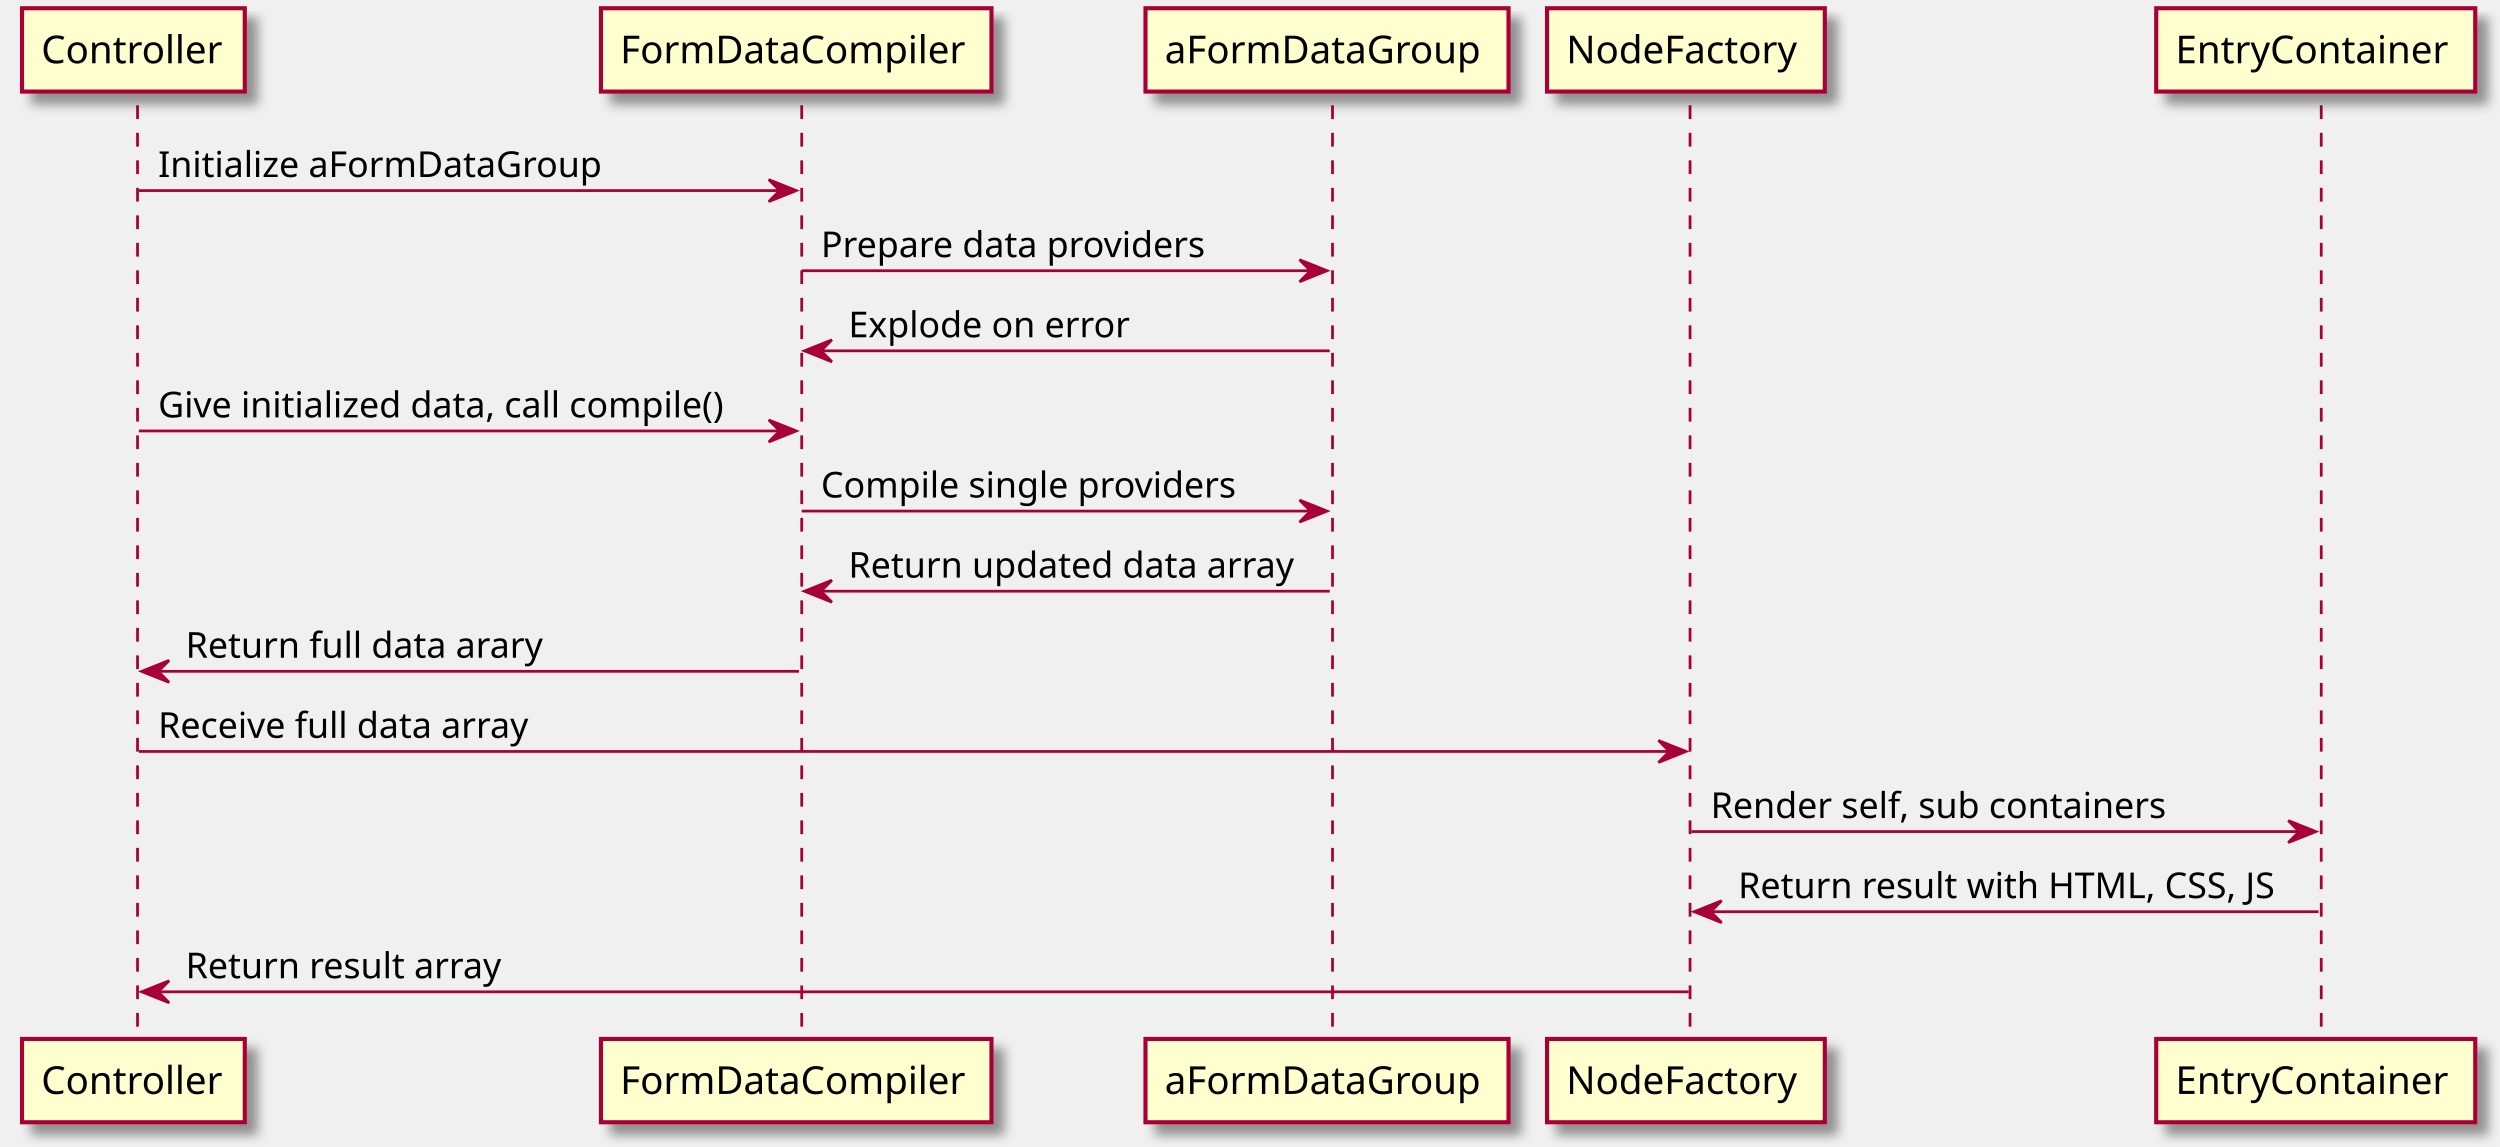
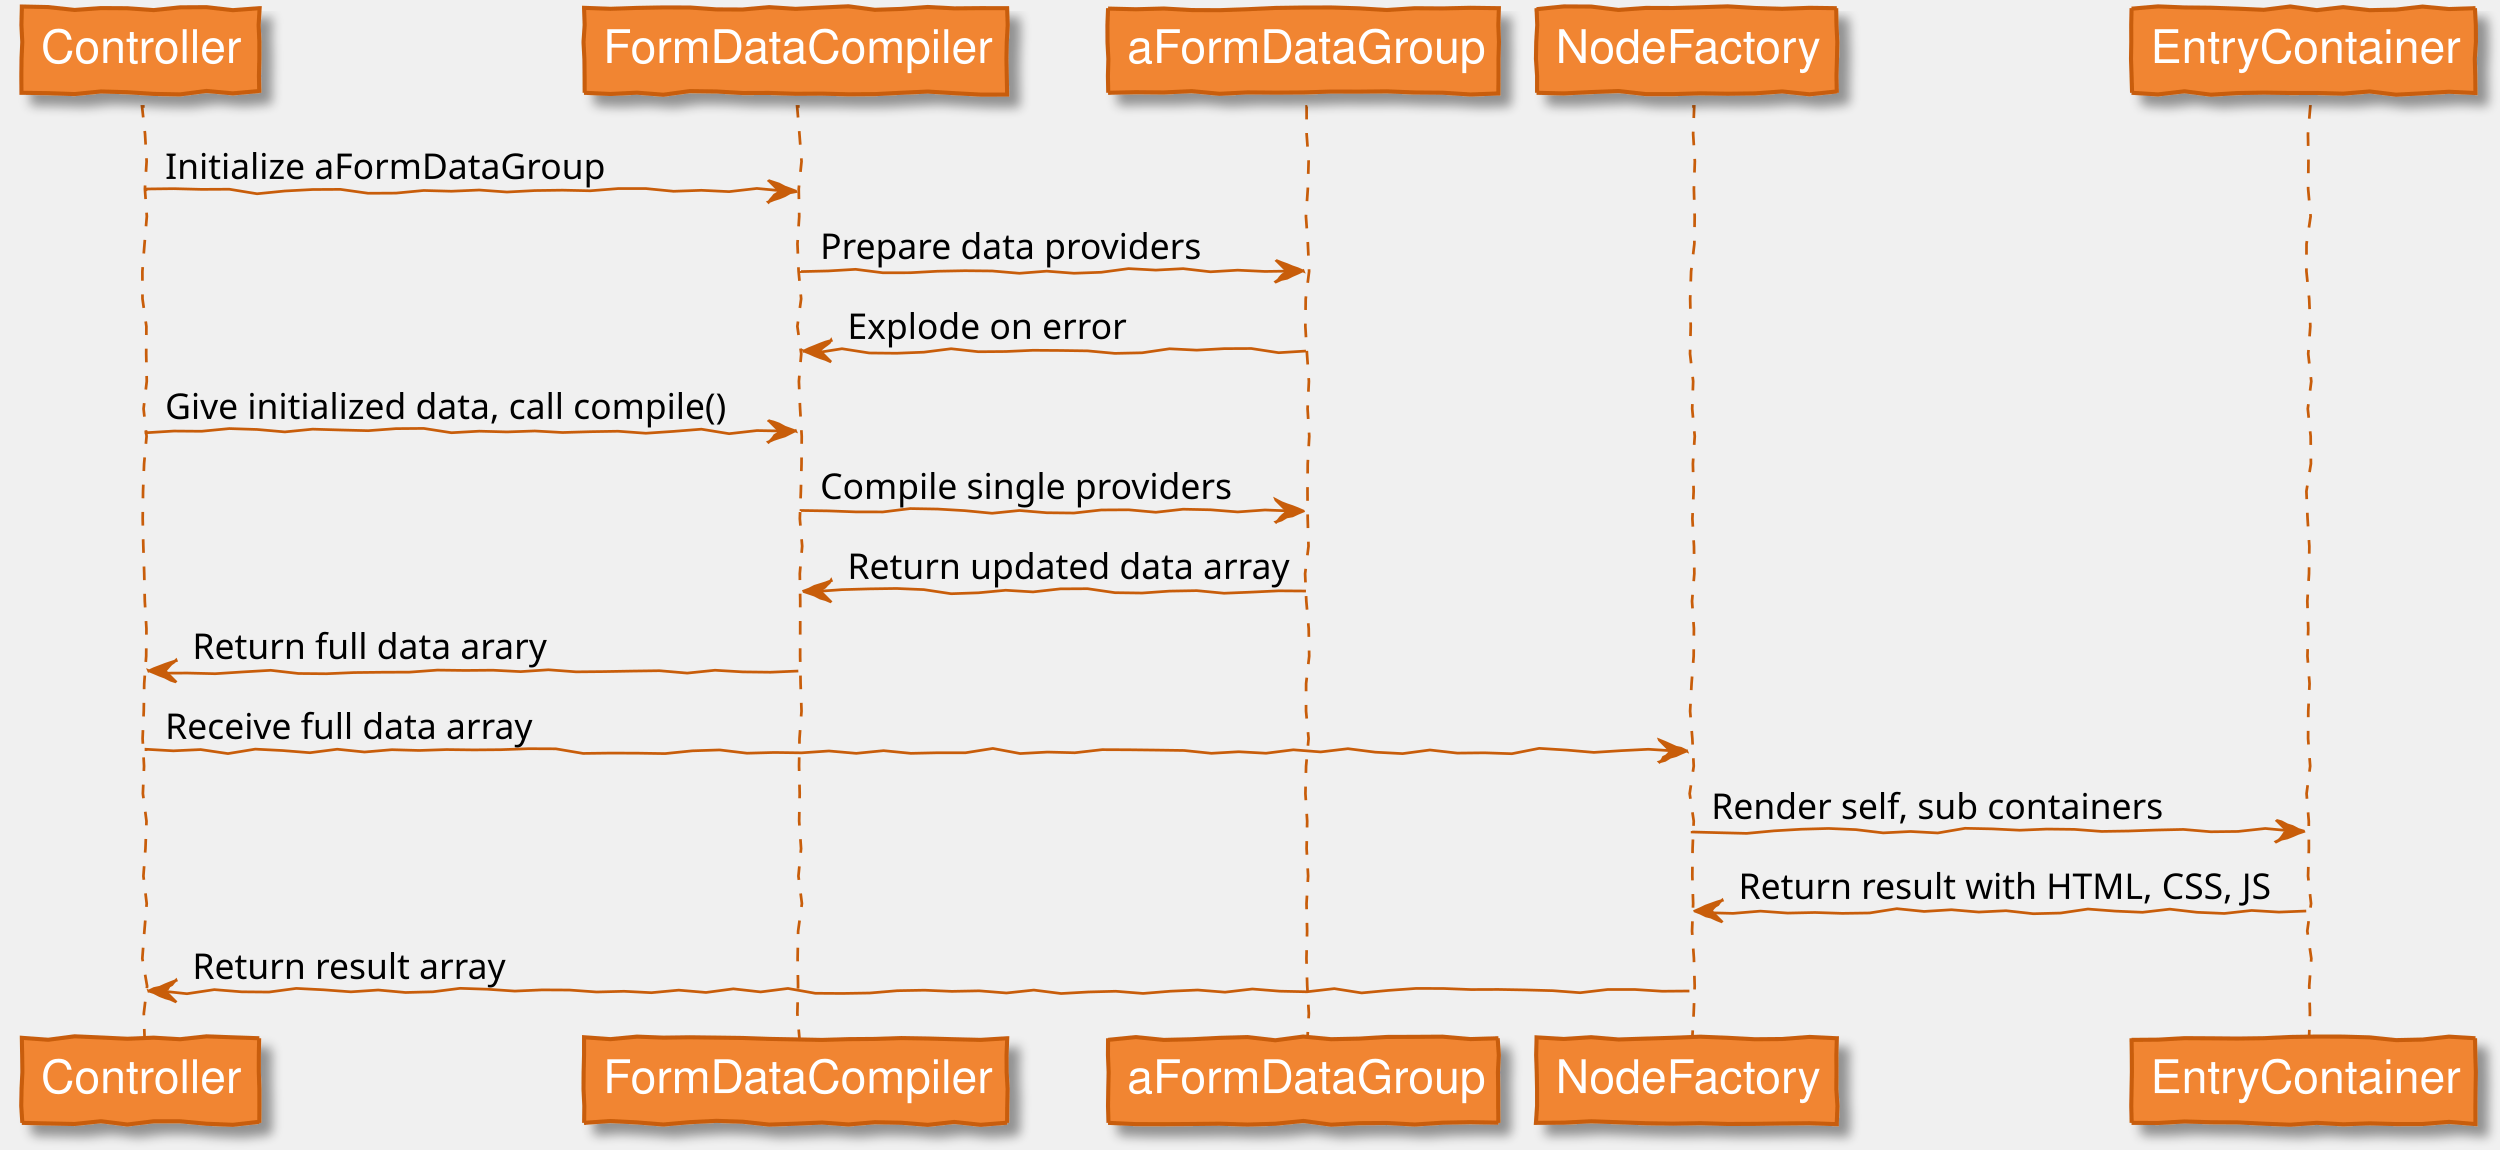
- <svg xmlns="http://www.w3.org/2000/svg" contentScriptType="application/ecmascript" contentStyleType="text/css" height="417px" preserveAspectRatio="none" style="width:909px;height:417px;" version="1.1" viewBox="0 0 909 417" width="909px" zoomAndPan="magnify">
+ <svg xmlns="http://www.w3.org/2000/svg" contentScriptType="application/ecmascript" contentStyleType="text/css" height="421px" preserveAspectRatio="none" style="width:916px;height:421px;" version="1.1" viewBox="0 0 916 421" width="916px" zoomAndPan="magnify">
  <defs>
-     <filter height="300%" id="fecqt3y" width="300%" x="-1" y="-1">
+     <filter height="300%" id="fs7o3f8" width="300%" x="-1" y="-1">
      <feGaussianBlur result="blurOut" stdDeviation="2.0" />
      <feColorMatrix in="blurOut" result="blurOut2" type="matrix" values="0 0 0 0 0 0 0 0 0 0 0 0 0 0 0 0 0 0 .4 0" />
      <feOffset dx="4.0" dy="4.0" in="blurOut2" result="blurOut3" />
      <feBlend in="SourceGraphic" in2="blurOut3" mode="normal" />
    </filter>
  </defs>
  <g>
-     <line style="stroke: #A80036; stroke-width: 1.0; stroke-dasharray: 5.0,5.0;" x1="50" x2="50" y1="38.297" y2="378.758" />
-     <line style="stroke: #A80036; stroke-width: 1.0; stroke-dasharray: 5.0,5.0;" x1="291.5" x2="291.5" y1="38.297" y2="378.758" />
-     <line style="stroke: #A80036; stroke-width: 1.0; stroke-dasharray: 5.0,5.0;" x1="484.5" x2="484.5" y1="38.297" y2="378.758" />
-     <line style="stroke: #A80036; stroke-width: 1.0; stroke-dasharray: 5.0,5.0;" x1="614.5" x2="614.5" y1="38.297" y2="378.758" />
-     <line style="stroke: #A80036; stroke-width: 1.0; stroke-dasharray: 5.0,5.0;" x1="844" x2="844" y1="38.297" y2="378.758" />
-     <rect fill="#FEFECE" filter="url(#fecqt3y)" height="30.297" style="stroke: #A80036; stroke-width: 1.5;" width="81" x="8" y="3" />
-     <text fill="#000000" font-family="sans-serif" font-size="14" lengthAdjust="spacingAndGlyphs" textLength="67" x="15" y="22.995">Controller</text>
-     <rect fill="#FEFECE" filter="url(#fecqt3y)" height="30.297" style="stroke: #A80036; stroke-width: 1.5;" width="81" x="8" y="377.758" />
-     <text fill="#000000" font-family="sans-serif" font-size="14" lengthAdjust="spacingAndGlyphs" textLength="67" x="15" y="397.753">Controller</text>
-     <rect fill="#FEFECE" filter="url(#fecqt3y)" height="30.297" style="stroke: #A80036; stroke-width: 1.5;" width="142" x="218.5" y="3" />
-     <text fill="#000000" font-family="sans-serif" font-size="14" lengthAdjust="spacingAndGlyphs" textLength="128" x="225.5" y="22.995">FormDataCompiler</text>
-     <rect fill="#FEFECE" filter="url(#fecqt3y)" height="30.297" style="stroke: #A80036; stroke-width: 1.5;" width="142" x="218.5" y="377.758" />
-     <text fill="#000000" font-family="sans-serif" font-size="14" lengthAdjust="spacingAndGlyphs" textLength="128" x="225.5" y="397.753">FormDataCompiler</text>
-     <rect fill="#FEFECE" filter="url(#fecqt3y)" height="30.297" style="stroke: #A80036; stroke-width: 1.5;" width="132" x="416.5" y="3" />
-     <text fill="#000000" font-family="sans-serif" font-size="14" lengthAdjust="spacingAndGlyphs" textLength="118" x="423.5" y="22.995">aFormDataGroup</text>
-     <rect fill="#FEFECE" filter="url(#fecqt3y)" height="30.297" style="stroke: #A80036; stroke-width: 1.5;" width="132" x="416.5" y="377.758" />
-     <text fill="#000000" font-family="sans-serif" font-size="14" lengthAdjust="spacingAndGlyphs" textLength="118" x="423.5" y="397.753">aFormDataGroup</text>
-     <rect fill="#FEFECE" filter="url(#fecqt3y)" height="30.297" style="stroke: #A80036; stroke-width: 1.5;" width="101" x="562.5" y="3" />
-     <text fill="#000000" font-family="sans-serif" font-size="14" lengthAdjust="spacingAndGlyphs" textLength="87" x="569.5" y="22.995">NodeFactory</text>
-     <rect fill="#FEFECE" filter="url(#fecqt3y)" height="30.297" style="stroke: #A80036; stroke-width: 1.5;" width="101" x="562.5" y="377.758" />
-     <text fill="#000000" font-family="sans-serif" font-size="14" lengthAdjust="spacingAndGlyphs" textLength="87" x="569.5" y="397.753">NodeFactory</text>
-     <rect fill="#FEFECE" filter="url(#fecqt3y)" height="30.297" style="stroke: #A80036; stroke-width: 1.5;" width="116" x="784" y="3" />
-     <text fill="#000000" font-family="sans-serif" font-size="14" lengthAdjust="spacingAndGlyphs" textLength="102" x="791" y="22.995">EntryContainer</text>
-     <rect fill="#FEFECE" filter="url(#fecqt3y)" height="30.297" style="stroke: #A80036; stroke-width: 1.5;" width="116" x="784" y="377.758" />
-     <text fill="#000000" font-family="sans-serif" font-size="14" lengthAdjust="spacingAndGlyphs" textLength="102" x="791" y="397.753">EntryContainer</text>
-     <polygon fill="#A80036" points="279.5,65.297,289.5,69.297,279.5,73.297,283.5,69.297" style="stroke: #A80036; stroke-width: 1.0;" />
-     <line style="stroke: #A80036; stroke-width: 1.0;" x1="50.5" x2="285.5" y1="69.297" y2="69.297" />
-     <text fill="#000000" font-family="sans-serif" font-size="13" lengthAdjust="spacingAndGlyphs" textLength="166" x="57.5" y="64.364">Initialize aFormDataGroup</text>
-     <polygon fill="#A80036" points="472.5,94.43,482.5,98.43,472.5,102.43,476.5,98.43" style="stroke: #A80036; stroke-width: 1.0;" />
-     <line style="stroke: #A80036; stroke-width: 1.0;" x1="291.5" x2="478.5" y1="98.43" y2="98.43" />
-     <text fill="#000000" font-family="sans-serif" font-size="13" lengthAdjust="spacingAndGlyphs" textLength="146" x="298.5" y="93.497">Prepare data providers</text>
-     <polygon fill="#A80036" points="302.5,123.562,292.5,127.562,302.5,131.562,298.5,127.562" style="stroke: #A80036; stroke-width: 1.0;" />
-     <line style="stroke: #A80036; stroke-width: 1.0;" x1="296.5" x2="483.5" y1="127.562" y2="127.562" />
-     <text fill="#000000" font-family="sans-serif" font-size="13" lengthAdjust="spacingAndGlyphs" textLength="105" x="308.5" y="122.629">Explode on error</text>
-     <polygon fill="#A80036" points="279.5,152.695,289.5,156.695,279.5,160.695,283.5,156.695" style="stroke: #A80036; stroke-width: 1.0;" />
-     <line style="stroke: #A80036; stroke-width: 1.0;" x1="50.5" x2="285.5" y1="156.695" y2="156.695" />
-     <text fill="#000000" font-family="sans-serif" font-size="13" lengthAdjust="spacingAndGlyphs" textLength="217" x="57.5" y="151.762">Give initialized data, call compile()</text>
-     <polygon fill="#A80036" points="472.5,181.828,482.5,185.828,472.5,189.828,476.5,185.828" style="stroke: #A80036; stroke-width: 1.0;" />
-     <line style="stroke: #A80036; stroke-width: 1.0;" x1="291.5" x2="478.5" y1="185.828" y2="185.828" />
-     <text fill="#000000" font-family="sans-serif" font-size="13" lengthAdjust="spacingAndGlyphs" textLength="156" x="298.5" y="180.895">Compile single providers</text>
-     <polygon fill="#A80036" points="302.5,210.961,292.5,214.961,302.5,218.961,298.5,214.961" style="stroke: #A80036; stroke-width: 1.0;" />
-     <line style="stroke: #A80036; stroke-width: 1.0;" x1="296.5" x2="483.5" y1="214.961" y2="214.961" />
-     <text fill="#000000" font-family="sans-serif" font-size="13" lengthAdjust="spacingAndGlyphs" textLength="169" x="308.5" y="210.028">Return updated data array</text>
-     <polygon fill="#A80036" points="61.5,240.094,51.5,244.094,61.5,248.094,57.5,244.094" style="stroke: #A80036; stroke-width: 1.0;" />
-     <line style="stroke: #A80036; stroke-width: 1.0;" x1="55.5" x2="290.5" y1="244.094" y2="244.094" />
-     <text fill="#000000" font-family="sans-serif" font-size="13" lengthAdjust="spacingAndGlyphs" textLength="134" x="67.5" y="239.161">Return full data arary</text>
-     <polygon fill="#A80036" points="603,269.227,613,273.227,603,277.227,607,273.227" style="stroke: #A80036; stroke-width: 1.0;" />
-     <line style="stroke: #A80036; stroke-width: 1.0;" x1="50.5" x2="609" y1="273.227" y2="273.227" />
-     <text fill="#000000" font-family="sans-serif" font-size="13" lengthAdjust="spacingAndGlyphs" textLength="141" x="57.5" y="268.293">Receive full data array</text>
-     <polygon fill="#A80036" points="832,298.359,842,302.359,832,306.359,836,302.359" style="stroke: #A80036; stroke-width: 1.0;" />
-     <line style="stroke: #A80036; stroke-width: 1.0;" x1="615" x2="838" y1="302.359" y2="302.359" />
-     <text fill="#000000" font-family="sans-serif" font-size="13" lengthAdjust="spacingAndGlyphs" textLength="173" x="622" y="297.426">Render self, sub containers</text>
-     <polygon fill="#A80036" points="626,327.492,616,331.492,626,335.492,622,331.492" style="stroke: #A80036; stroke-width: 1.0;" />
-     <line style="stroke: #A80036; stroke-width: 1.0;" x1="620" x2="843" y1="331.492" y2="331.492" />
-     <text fill="#000000" font-family="sans-serif" font-size="13" lengthAdjust="spacingAndGlyphs" textLength="205" x="632" y="326.559">Return result with HTML, CSS, JS</text>
-     <polygon fill="#A80036" points="61.5,356.625,51.5,360.625,61.5,364.625,57.5,360.625" style="stroke: #A80036; stroke-width: 1.0;" />
-     <line style="stroke: #A80036; stroke-width: 1.0;" x1="55.5" x2="614" y1="360.625" y2="360.625" />
-     <text fill="#000000" font-family="sans-serif" font-size="13" lengthAdjust="spacingAndGlyphs" textLength="119" x="67.5" y="355.692">Return result array</text>
+     <path d="M53,39 L52.044,39 L53.14,49.071 L53.723,59.142 L53.091,69.213 L53.799,79.284 L52.953,89.355 L52.167,99.426 L52.206,109.497 L53.636,119.569 L53.57,129.639 L53.773,139.711 L52.599,149.782 L53.705,159.853 L52.795,169.924 L52.413,179.995 L52.283,190.066 L52.513,200.137 L52.845,210.208 L53.053,220.279 L53.656,230.35 L53.564,240.421 L52.839,250.492 L52.67,260.563 L52.246,270.634 L52.779,280.705 L52.349,290.776 L53.674,300.848 L53.291,310.919 L52.544,320.99 L53.751,331.061 L52.906,341.132 L52.148,351.203 L53.897,361.274 L52.692,371.345 L53,381.416 " fill="none" style="stroke: #C85D0A; stroke-width: 1.0; stroke-dasharray: 5.0,5.0;" />
+     <path d="M293,39 L292.066,39 L292.916,49.071 L293.686,59.142 L292.659,69.213 L292.84,79.284 L292.186,89.355 L292.608,99.426 L293.538,109.497 L292.15,119.569 L293.579,129.639 L292.715,139.711 L293.158,149.782 L293.751,159.853 L293.679,169.924 L293.433,179.995 L293.06,190.066 L293.921,200.137 L293.047,210.208 L293.207,220.279 L293.199,230.35 L293.168,240.421 L293.335,250.492 L293.68,260.563 L292.935,270.634 L292.773,280.705 L293.007,290.776 L292.808,300.848 L293.516,310.919 L292.541,320.99 L293.822,331.061 L292.435,341.132 L292.242,351.203 L292.408,361.274 L292.15,371.345 L293,381.416 " fill="none" style="stroke: #C85D0A; stroke-width: 1.0; stroke-dasharray: 5.0,5.0;" />
+     <path d="M479,39 L478.74,39 L478.746,49.071 L479.471,59.142 L479.183,69.213 L478.497,79.284 L479.205,89.355 L479.66,99.426 L478.41,109.497 L478.279,119.569 L478.877,129.639 L479.582,139.711 L479.093,149.782 L479.716,159.853 L479.145,169.924 L479.065,179.995 L479.135,190.066 L479.437,200.137 L478.186,210.208 L478.635,220.279 L479.515,230.35 L479.691,240.421 L478.558,250.492 L478.533,260.563 L479.464,270.634 L478.548,280.705 L478.303,290.776 L478.953,300.848 L478.738,310.919 L479.296,320.99 L478.708,331.061 L478.93,341.132 L478.68,351.203 L478.97,361.274 L479.562,371.345 L479,381.416 " fill="none" style="stroke: #C85D0A; stroke-width: 1.0; stroke-dasharray: 5.0,5.0;" />
+     <path d="M620,39 L620.756,39 L620.365,49.071 L620.991,59.142 L620.643,69.213 L620.931,79.284 L620.814,89.355 L619.623,99.426 L619.275,109.497 L619.479,119.569 L619.229,129.639 L620.376,139.711 L620.021,149.782 L620.958,159.853 L620.277,169.924 L620.552,179.995 L620.091,190.066 L620.678,200.137 L620.803,210.208 L619.958,220.279 L620.653,230.35 L620.562,240.421 L619.788,250.492 L619.255,260.563 L620.073,270.634 L620.587,280.705 L619.094,290.776 L620.584,300.848 L620.159,310.919 L620.067,320.99 L620.37,331.061 L619.965,341.132 L620.652,351.203 L620.932,361.274 L620.562,371.345 L620,381.416 " fill="none" style="stroke: #C85D0A; stroke-width: 1.0; stroke-dasharray: 5.0,5.0;" />
+     <path d="M846,39 L846.498,39 L845.635,49.071 L845.814,59.142 L845.701,69.213 L846.606,79.284 L845.108,89.355 L845.071,99.426 L846.086,109.497 L846.5,119.569 L845.729,129.639 L846.854,139.711 L845.571,149.782 L846.627,159.853 L846.718,169.924 L845.066,179.995 L845.493,190.066 L846.143,200.137 L846.023,210.208 L845.405,220.279 L845.743,230.35 L845.444,240.421 L846.223,250.492 L845.75,260.563 L845.684,270.634 L846.451,280.705 L845.126,290.776 L845.937,300.848 L845.97,310.919 L845.668,320.99 L846.767,331.061 L845.388,341.132 L846.868,351.203 L846.108,361.274 L846.368,371.345 L846,381.416 " fill="none" style="stroke: #C85D0A; stroke-width: 1.0; stroke-dasharray: 5.0,5.0;" />
+     <polygon fill="#F18532" filter="url(#fs7o3f8)" points="8,3,8,2.39,17.667,2.59,27.333,3.65,37,2.961,46.667,3.02,56.333,3.702,66,2.684,75.667,2.624,85.333,3.725,95,3,95.13,3,94.76,9.2,95.035,15.4,95.023,21.6,94.876,27.8,95,34,95,33.344,85.333,34.215,75.667,33.32,66,34.583,56.333,34.407,46.667,33.789,37,33.509,27.333,34.47,17.667,34.138,8,34,7.856,34,7.817,27.8,7.882,21.6,8.162,15.4,7.842,9.2,8,3" style="stroke: #C85D0A; stroke-width: 1.5;" />
+     <text fill="#FFFFFF" font-family="Helvetica" font-size="17" lengthAdjust="spacingAndGlyphs" textLength="73" x="15" y="23.09">Controller</text>
+     <polygon fill="#F18532" filter="url(#fs7o3f8)" points="8,380.416,8,380.255,17.667,380.968,27.333,379.702,37,380.135,46.667,380.602,56.333,380.203,66,380.772,75.667,379.712,85.333,380.077,95,380.416,94.949,380.416,94.835,386.616,94.828,392.816,95.037,399.016,95.049,405.216,95,411.416,95,411.035,85.333,412.131,75.667,411.74,66,410.834,56.333,410.832,46.667,412.03,37,410.816,27.333,411.831,17.667,411.635,8,411.416,8.181,411.416,7.78,405.216,7.896,399.016,8.197,392.816,8.119,386.616,8,380.416" style="stroke: #C85D0A; stroke-width: 1.5;" />
+     <text fill="#FFFFFF" font-family="Helvetica" font-size="17" lengthAdjust="spacingAndGlyphs" textLength="73" x="15" y="400.506">Controller</text>
+     <polygon fill="#F18532" filter="url(#fs7o3f8)" points="214,3,214,2.871,223.688,3.224,233.375,2.898,243.062,2.72,252.75,2.751,262.438,3.438,272.125,3.482,281.812,2.611,291.5,3.248,301.188,2.76,310.875,2.301,320.562,3.595,330.25,3.269,339.938,2.555,349.625,3.065,359.312,2.981,369,3,369.015,3,369.224,9.2,368.882,15.4,368.76,21.6,368.882,27.8,369,34,369,34.654,359.312,34.661,349.625,34.144,339.938,33.544,330.25,33.992,320.562,34.484,310.875,34.553,301.188,34.303,291.5,34.365,281.812,34.049,272.125,34.085,262.438,33.512,252.75,33.377,243.062,34.714,233.375,33.959,223.688,34.435,214,34,214.222,34,214.194,27.8,214.124,21.6,213.8,15.4,214.218,9.2,214,3" style="stroke: #C85D0A; stroke-width: 1.5;" />
+     <text fill="#FFFFFF" font-family="Helvetica" font-size="17" lengthAdjust="spacingAndGlyphs" textLength="141" x="221" y="23.09">FormDataCompiler</text>
+     <polygon fill="#F18532" filter="url(#fs7o3f8)" points="214,380.416,214,380.046,223.688,380.75,233.375,379.817,243.062,380.191,252.75,380.058,262.438,380.181,272.125,380.313,281.812,380.653,291.5,380.833,301.188,381.029,310.875,380.743,320.562,380.667,330.25,380.347,339.938,380.509,349.625,380.776,359.312,381.012,369,380.416,369.039,380.416,368.802,386.616,368.835,392.816,369.192,399.016,369.053,405.216,369,411.416,369,411.353,359.312,412.136,349.625,411.081,339.938,412.151,330.25,411.377,320.562,411.178,310.875,412.006,301.188,411.3,291.5,411.721,281.812,412.057,272.125,411.001,262.438,410.68,252.75,411.159,243.062,412.026,233.375,411.25,223.688,410.74,214,411.416,214.027,411.416,214.096,405.216,213.799,399.016,213.844,392.816,213.999,386.616,214,380.416" style="stroke: #C85D0A; stroke-width: 1.5;" />
+     <text fill="#FFFFFF" font-family="Helvetica" font-size="17" lengthAdjust="spacingAndGlyphs" textLength="141" x="221" y="400.506">FormDataCompiler</text>
+     <polygon fill="#F18532" filter="url(#fs7o3f8)" points="406,3,406,3.147,416.214,3.393,426.429,3.122,436.643,3.689,446.857,3.733,457.071,3.378,467.286,2.912,477.5,2.762,487.714,2.731,497.929,3.051,508.143,3.666,518.357,3.012,528.571,3.081,538.786,2.861,549,3,549.183,3,548.998,9.2,549.216,15.4,549.044,21.6,549.057,27.8,549,34,549,34.24,538.786,34.623,528.571,33.968,518.357,33.882,508.143,33.467,497.929,33.574,487.714,33.544,477.5,33.874,467.286,33.943,457.071,33.852,446.857,34.372,436.643,33.397,426.429,33.872,416.214,33.776,406,34,406.056,34,405.943,27.8,406.103,21.6,405.787,15.4,405.756,9.2,406,3" style="stroke: #C85D0A; stroke-width: 1.5;" />
+     <text fill="#FFFFFF" font-family="Helvetica" font-size="17" lengthAdjust="spacingAndGlyphs" textLength="129" x="413" y="23.09">aFormDataGroup</text>
+     <polygon fill="#F18532" filter="url(#fs7o3f8)" points="406,380.416,406,381.004,416.214,379.99,426.429,381.027,436.643,380.779,446.857,380.271,457.071,379.984,467.286,381.159,477.5,379.797,487.714,380.764,497.929,380.55,508.143,379.938,518.357,379.903,528.571,379.836,538.786,380.722,549,380.416,548.752,380.416,549.165,386.616,548.844,392.816,548.95,399.016,548.944,405.216,549,411.416,549,411.347,538.786,411.158,528.571,411.357,518.357,412.028,508.143,411.459,497.929,411.529,487.714,412.082,477.5,410.711,467.286,411.746,457.071,412.044,446.857,411.724,436.643,411.834,426.429,411.907,416.214,411.874,406,411.416,406.144,411.416,405.978,405.216,406.069,399.016,406.205,392.816,405.96,386.616,406,380.416" style="stroke: #C85D0A; stroke-width: 1.5;" />
+     <text fill="#FFFFFF" font-family="Helvetica" font-size="17" lengthAdjust="spacingAndGlyphs" textLength="129" x="413" y="400.506">aFormDataGroup</text>
+     <polygon fill="#F18532" filter="url(#fs7o3f8)" points="563,3,563,3.362,573,2.346,583,2.401,593,3.636,603,2.906,613,2.941,623,2.659,633,2.325,643,2.928,653,3.223,663,2.87,673,3,672.783,3,672.886,9.2,673.196,15.4,673.06,21.6,672.887,27.8,673,34,673,33.498,663,34.566,653,33.498,643,34.221,633,34.347,623,34.189,613,34.487,603,34.479,593,33.349,583,33.734,573,34.229,563,34,563.18,34,563.192,27.8,562.774,21.6,562.877,15.4,563.246,9.2,563,3" style="stroke: #C85D0A; stroke-width: 1.5;" />
+     <text fill="#FFFFFF" font-family="Helvetica" font-size="17" lengthAdjust="spacingAndGlyphs" textLength="96" x="570" y="23.09">NodeFactory</text>
+     <polygon fill="#F18532" filter="url(#fs7o3f8)" points="563,380.416,563,380.09,573,380.68,583,380.026,593,380.864,603,380.545,613,380.243,623,379.843,633,380.25,643,380.783,653,380.697,663,379.928,673,380.416,673.022,380.416,672.847,386.616,672.889,392.816,672.833,399.016,673.248,405.216,673,411.416,673,411.89,663,411.542,653,411.639,643,411.783,633,411.824,623,411.535,613,411.707,603,411.554,593,411.197,583,410.827,573,411.343,563,411.416,562.771,411.416,563.184,405.216,563.181,399.016,563.06,392.816,562.848,386.616,563,380.416" style="stroke: #C85D0A; stroke-width: 1.5;" />
+     <text fill="#FFFFFF" font-family="Helvetica" font-size="17" lengthAdjust="spacingAndGlyphs" textLength="96" x="570" y="400.506">NodeFactory</text>
+     <polygon fill="#F18532" filter="url(#fs7o3f8)" points="781,3,781,3.186,790.692,2.339,800.385,2.73,810.077,2.832,819.769,3.166,829.462,3.597,839.154,2.371,848.846,3.725,858.538,2.61,868.231,3.723,877.923,3.523,887.615,2.407,897.308,3.315,907,3,906.822,3,907.147,9.2,907.183,15.4,906.767,21.6,906.935,27.8,907,34,907,34.081,897.308,33.614,887.615,34.189,877.923,34.697,868.231,33.505,858.538,34.324,848.846,34.06,839.154,34.075,829.462,33.937,819.769,34.1,810.077,34.701,800.385,33.449,790.692,34.596,781,34,781.192,34,781.001,27.8,780.802,21.6,780.897,15.4,780.875,9.2,781,3" style="stroke: #C85D0A; stroke-width: 1.5;" />
+     <text fill="#FFFFFF" font-family="Helvetica" font-size="17" lengthAdjust="spacingAndGlyphs" textLength="112" x="788" y="23.09">EntryContainer</text>
+     <polygon fill="#F18532" filter="url(#fs7o3f8)" points="781,380.416,781,381.011,790.692,380.935,800.385,380.384,810.077,380.437,819.769,380.522,829.462,380.397,839.154,379.947,848.846,379.793,858.538,379.816,868.231,380.095,877.923,381.099,887.615,380.891,897.308,379.827,907,380.416,906.861,380.416,906.959,386.616,907.156,392.816,907.053,399.016,906.989,405.216,907,411.416,907,411.866,897.308,411.055,887.615,411.839,877.923,411.856,868.231,411.598,858.538,411.95,848.846,411.404,839.154,412.098,829.462,411.723,819.769,411.239,810.077,411.189,800.385,410.904,790.692,411.467,781,411.416,781.037,411.416,780.895,405.216,781.003,399.016,781.121,392.816,781.089,386.616,781,380.416" style="stroke: #C85D0A; stroke-width: 1.5;" />
+     <text fill="#FFFFFF" font-family="Helvetica" font-size="17" lengthAdjust="spacingAndGlyphs" textLength="112" x="788" y="400.506">EntryContainer</text>
+     <polygon fill="#C85D0A" points="281.5,66,281.555,66.138,283.495,66.789,285.432,67.431,287.56,68.549,289.521,69.251,291.5,70,291.592,70.231,289.433,70.633,287.545,71.712,285.553,72.533,283.494,73.184,281.5,74,281.604,74.105,282.27,73.17,283.027,72.327,283.74,71.44,284.751,70.851,285.5,70,285.548,70.048,284.53,69.03,283.909,68.409,283.199,67.699,282.418,66.918,281.5,66" style="stroke: #C85D0A; stroke-width: 1.0;" />
+     <path d="M53.5,70 L53.5,69.246 L63.674,69.127 L73.848,69.385 L84.022,69.332 L94.196,70.999 L104.37,69.98 L114.543,69.439 L124.717,69.382 L134.891,70.814 L145.065,70.758 L155.239,69.791 L165.413,70.069 L175.587,69.623 L185.761,70.36 L195.935,69.821 L206.109,69.681 L216.283,69.901 L226.457,69.097 L236.63,69.088 L246.804,70.088 L256.978,69.729 L267.152,70.214 L277.326,69.046 L287.5,70 " fill="none" style="stroke: #C85D0A; stroke-width: 1.0;" />
+     <text fill="#000000" font-family="sans-serif" font-size="13" lengthAdjust="spacingAndGlyphs" textLength="164" x="60.5" y="65.568">Initialize aFormDataGroup</text>
+     <polygon fill="#C85D0A" points="467.5,95.311,467.535,95.397,469.542,96.215,471.503,96.919,473.523,97.769,475.467,98.428,477.5,99.311,477.454,99.197,475.499,100.108,473.52,100.96,471.592,101.941,469.46,102.41,467.5,103.311,467.396,103.207,468.329,102.54,469.015,101.626,469.782,100.792,470.695,100.106,471.5,99.311,471.489,99.3,470.636,98.447,469.967,97.777,469.189,96.999,468.402,96.213,467.5,95.311" style="stroke: #C85D0A; stroke-width: 1.0;" />
+     <path d="M293.5,99.311 L293.5,99.514 L303.5,99.271 L313.5,98.68 L323.5,99.947 L333.5,99.927 L343.5,99.382 L353.5,99.185 L363.5,99.283 L373.5,100.135 L383.5,99.351 L393.5,100.122 L403.5,99.761 L413.5,98.421 L423.5,98.964 L433.5,98.433 L443.5,99.585 L453.5,98.993 L463.5,99.459 L473.5,99.311 " fill="none" style="stroke: #C85D0A; stroke-width: 1.0;" />
+     <text fill="#000000" font-family="sans-serif" font-size="13" lengthAdjust="spacingAndGlyphs" textLength="140" x="300.5" y="94.879">Prepare data providers</text>
+     <polygon fill="#C85D0A" points="304.5,124.621,304.553,124.752,302.465,125.333,300.448,126.092,298.455,126.908,296.453,127.704,294.5,128.621,294.492,128.601,296.481,129.375,298.526,130.286,300.521,131.073,302.45,131.696,304.5,132.621,304.348,132.469,303.774,131.895,302.894,131.015,302.126,130.247,301.372,129.493,300.5,128.621,300.343,128.464,301.148,127.669,302.041,126.962,302.974,126.295,303.872,125.593,304.5,124.621" style="stroke: #C85D0A; stroke-width: 1.0;" />
+     <path d="M298.5,128.621 L298.5,129.352 L308.5,127.77 L318.5,129.335 L328.5,129.434 L338.5,129.04 L348.5,127.778 L358.5,128.876 L368.5,128.796 L378.5,128.346 L388.5,128.415 L398.5,128.556 L408.5,129.48 L418.5,129.262 L428.5,127.792 L438.5,128.292 L448.5,127.743 L458.5,127.696 L468.5,129.23 L478.5,128.621 " fill="none" style="stroke: #C85D0A; stroke-width: 1.0;" />
+     <text fill="#000000" font-family="sans-serif" font-size="13" lengthAdjust="spacingAndGlyphs" textLength="104" x="310.5" y="124.189">Explode on error</text>
+     <polygon fill="#C85D0A" points="281.5,153.932,281.582,154.138,283.457,154.625,285.429,155.353,287.576,156.523,289.537,157.225,291.5,157.932,291.451,157.809,289.511,158.76,287.58,159.732,285.512,160.362,283.466,161.047,281.5,161.932,281.61,162.042,282.447,161.279,283.204,160.436,283.854,159.486,284.87,158.902,285.5,157.932,285.545,157.976,284.875,157.307,283.896,156.328,283.112,155.544,282.414,154.845,281.5,153.932" style="stroke: #C85D0A; stroke-width: 1.0;" />
+     <path d="M53.5,157.932 L53.5,158.561 L63.674,157.934 L73.848,158.014 L84.022,157.031 L94.196,157.357 L104.37,158.254 L114.543,157.246 L124.717,157.545 L134.891,157.801 L145.065,157.056 L155.239,156.971 L165.413,158.553 L175.587,157.984 L185.761,158.261 L195.935,157.909 L206.109,158.473 L216.283,158.173 L226.457,158.003 L236.63,158.741 L246.804,158.057 L256.978,157.254 L267.152,158.908 L277.326,157.756 L287.5,157.932 " fill="none" style="stroke: #C85D0A; stroke-width: 1.0;" />
+     <text fill="#000000" font-family="sans-serif" font-size="13" lengthAdjust="spacingAndGlyphs" textLength="216" x="60.5" y="153.5">Give initialized data, call compile()</text>
+     <polygon fill="#C85D0A" points="467.5,183.242,467.425,183.054,469.55,184.166,471.537,184.934,473.475,185.58,475.468,186.363,477.5,187.242,477.516,187.282,475.525,188.104,473.573,189.025,471.41,189.417,469.539,190.539,467.5,191.242,467.587,191.329,468.415,190.557,469.109,189.651,469.914,188.856,470.797,188.139,471.5,187.242,471.669,187.411,470.692,186.434,470.057,185.799,469.047,184.79,468.334,184.076,467.5,183.242" style="stroke: #C85D0A; stroke-width: 1.0;" />
+     <path d="M293.5,187.242 L293.5,187.04 L303.5,187.186 L313.5,187.554 L323.5,187.576 L333.5,186.342 L343.5,186.515 L353.5,187.099 L363.5,188.06 L373.5,187.043 L383.5,187.868 L393.5,187.974 L403.5,186.852 L413.5,186.79 L423.5,187.694 L433.5,186.576 L443.5,186.784 L453.5,187.574 L463.5,186.856 L473.5,187.242 " fill="none" style="stroke: #C85D0A; stroke-width: 1.0;" />
+     <text fill="#000000" font-family="sans-serif" font-size="13" lengthAdjust="spacingAndGlyphs" textLength="157" x="300.5" y="182.81">Compile single providers</text>
+     <polygon fill="#C85D0A" points="304.5,212.553,304.583,212.76,302.572,213.531,300.51,214.178,298.446,214.817,296.521,215.806,294.5,216.553,294.588,216.773,296.525,217.416,298.47,218.078,300.587,219.172,302.477,219.695,304.5,220.553,304.653,220.706,303.676,219.729,303.027,219.08,302.008,218.06,301.308,217.361,300.5,216.553,300.66,216.713,301.308,215.76,302.272,215.125,303.028,214.28,303.864,213.516,304.5,212.553" style="stroke: #C85D0A; stroke-width: 1.0;" />
+     <path d="M298.5,216.553 L298.5,216.757 L308.5,216.046 L318.5,215.762 L328.5,215.618 L338.5,216.036 L348.5,217.543 L358.5,217.202 L368.5,216.267 L378.5,216.876 L388.5,215.758 L398.5,215.701 L408.5,217.156 L418.5,217.287 L428.5,216.582 L438.5,216.406 L448.5,217.365 L458.5,216.955 L468.5,216.48 L478.5,216.553 " fill="none" style="stroke: #C85D0A; stroke-width: 1.0;" />
+     <text fill="#000000" font-family="sans-serif" font-size="13" lengthAdjust="spacingAndGlyphs" textLength="162" x="310.5" y="212.121">Return updated data array</text>
+     <polygon fill="#C85D0A" points="64.5,241.863,64.582,242.07,62.527,242.73,60.484,243.424,58.475,244.2,56.459,244.961,54.5,245.863,54.441,245.717,56.45,246.538,58.472,247.394,60.447,248.13,62.574,249.249,64.5,249.863,64.657,250.02,63.84,249.204,63.014,248.377,62.09,247.453,61.358,246.722,60.5,245.863,60.471,245.834,61.224,244.987,61.967,244.13,62.738,243.301,63.682,242.645,64.5,241.863" style="stroke: #C85D0A; stroke-width: 1.0;" />
+     <path d="M58.5,245.863 L58.5,246.656 L68.674,246.603 L78.848,246.846 L89.022,246.192 L99.196,245.598 L109.37,246.769 L119.543,246.859 L129.717,246.427 L139.891,246.315 L150.065,246.273 L160.239,245.525 L170.413,245.651 L180.587,245.566 L190.761,246.084 L200.935,245.406 L211.109,246.163 L221.283,246.071 L231.457,245.884 L241.63,245.746 L251.804,246.625 L261.978,245.578 L272.152,246.181 L282.326,246.303 L292.5,245.863 " fill="none" style="stroke: #C85D0A; stroke-width: 1.0;" />
+     <text fill="#000000" font-family="sans-serif" font-size="13" lengthAdjust="spacingAndGlyphs" textLength="132" x="70.5" y="241.432">Return full data arary</text>
+     <polygon fill="#C85D0A" points="608,271.174,607.982,271.13,609.989,271.946,612.036,272.863,614.084,273.785,615.916,274.164,618,275.174,617.995,275.162,616.004,275.983,614.043,276.882,611.953,277.456,610.092,278.603,608,279.174,608.067,279.241,608.938,278.512,609.473,277.447,610.542,276.916,611.349,276.123,612,275.174,611.894,275.068,611.203,274.377,610.368,273.542,609.495,272.669,608.886,272.06,608,271.174" style="stroke: #C85D0A; stroke-width: 1.0;" />
+     <path d="M53.5,275.174 L53.5,274.531 L63.509,275.101 L73.518,274.64 L83.527,276.118 L93.536,274.481 L103.545,274.996 L113.554,275.798 L123.562,274.515 L133.571,275.54 L143.58,274.687 L153.589,274.972 L163.598,274.643 L173.607,274.765 L183.616,274.682 L193.625,274.321 L203.634,274.367 L213.643,276.057 L223.652,275.93 L233.661,275.962 L243.67,276.12 L253.679,275.099 L263.688,274.777 L273.696,275.978 L283.705,275.704 L293.714,275.839 L303.723,275.157 L313.732,276.026 L323.741,275.039 L333.75,276.028 L343.759,275.803 L353.768,275.813 L363.777,274.23 L373.786,276.1 L383.795,275.556 L393.804,275.81 L403.812,274.673 L413.821,274.719 L423.83,274.833 L433.839,274.975 L443.848,276.013 L453.857,275.437 L463.866,275.987 L473.875,274.726 L483.884,275.508 L493.893,274.32 L503.902,275.597 L513.911,276.127 L523.92,274.794 L533.929,275.936 L543.938,275.831 L553.946,276.163 L563.955,274.197 L573.964,274.817 L583.973,275.68 L593.982,275.041 L603.991,274.531 L614,275.174 " fill="none" style="stroke: #C85D0A; stroke-width: 1.0;" />
+     <text fill="#000000" font-family="sans-serif" font-size="13" lengthAdjust="spacingAndGlyphs" textLength="138" x="60.5" y="270.742">Receive full data array</text>
+     <polygon fill="#C85D0A" points="834,300.484,834.028,300.555,835.922,301.088,838.053,302.217,839.97,302.808,842.092,303.915,844,304.484,844.077,304.676,842.032,305.365,840.056,306.223,838.056,307.024,835.926,307.5,834,308.484,833.896,308.38,834.944,307.829,835.743,307.027,836.42,306.105,837.044,305.129,838,304.484,838.135,304.62,837.193,303.678,836.24,302.724,835.543,302.028,834.961,301.446,834,300.484" style="stroke: #C85D0A; stroke-width: 1.0;" />
+     <path d="M620,304.484 L620,304.841 L630,305.106 L640,305.351 L650,304.42 L660,303.83 L670,303.548 L680,303.974 L690,305.168 L700,304.654 L710,305.2 L720,303.491 L730,303.701 L740,304.193 L750,303.769 L760,303.881 L770,304.637 L780,304.48 L790,304.128 L800,303.903 L810,304.757 L820,304.643 L830,303.557 L840,304.484 " fill="none" style="stroke: #C85D0A; stroke-width: 1.0;" />
+     <text fill="#000000" font-family="sans-serif" font-size="13" lengthAdjust="spacingAndGlyphs" textLength="171" x="627" y="300.053">Render self, sub containers</text>
+     <polygon fill="#C85D0A" points="631,329.795,631.045,329.907,628.973,330.528,626.946,331.26,624.918,331.99,622.975,332.931,621,333.795,621.012,333.825,622.996,334.586,625.083,335.602,626.943,336.052,629.003,337.003,631,337.795,631.156,337.95,630.194,336.989,629.452,336.247,628.742,335.537,627.959,334.754,627,333.795,627.014,333.809,627.656,332.851,628.459,332.054,629.47,331.464,630.12,330.515,631,329.795" style="stroke: #C85D0A; stroke-width: 1.0;" />
+     <path d="M625,333.795 L625,334.406 L635,334.662 L645,333.836 L655,334.555 L665,334.338 L675,334.658 L685,334.514 L695,332.94 L705,333.954 L715,333.325 L725,334.178 L735,333.68 L745,334.791 L755,334.542 L765,333.071 L775,333.826 L785,334.268 L795,333.11 L805,334.265 L815,334.695 L825,333.592 L835,334.193 L845,333.795 " fill="none" style="stroke: #C85D0A; stroke-width: 1.0;" />
+     <text fill="#000000" font-family="sans-serif" font-size="13" lengthAdjust="spacingAndGlyphs" textLength="202" x="637" y="329.363">Return result with HTML, CSS, JS</text>
+     <polygon fill="#C85D0A" points="64.5,359.106,64.552,359.236,62.543,360.013,60.546,360.821,58.586,361.72,56.449,362.178,54.5,363.106,54.497,363.098,56.426,363.721,58.542,364.81,60.533,365.588,62.432,366.135,64.5,367.106,64.66,367.266,63.588,366.194,62.831,365.437,61.962,364.568,61.411,364.016,60.5,363.106,60.37,362.975,61.385,362.39,61.962,361.368,62.994,360.8,63.695,359.901,64.5,359.106" style="stroke: #C85D0A; stroke-width: 1.0;" />
+     <path d="M58.5,363.106 L58.5,363.032 L68.509,364.103 L78.518,362.597 L88.527,363.402 L98.536,363.49 L108.545,362.15 L118.554,362.661 L128.562,363.41 L138.571,362.74 L148.58,363.649 L158.589,363.391 L168.598,362.122 L178.607,362.453 L188.616,363.135 L198.625,362.695 L208.634,362.749 L218.643,363.47 L228.652,363.208 L238.661,363.723 L248.67,362.792 L258.679,363.637 L268.688,362.311 L278.696,363.443 L288.705,362.171 L298.714,363.94 L308.723,364 L318.732,363.837 L328.741,362.993 L338.75,362.812 L348.759,363.237 L358.768,363.037 L368.777,363.831 L378.786,362.762 L388.795,364.026 L398.804,363.459 L408.812,363.197 L418.821,363.999 L428.83,363.179 L438.839,362.742 L448.848,363.535 L458.857,362.368 L468.866,363.167 L478.875,363.387 L488.884,362.234 L498.893,363.806 L508.902,362.868 L518.911,362.156 L528.92,362.187 L538.929,362.573 L548.938,362.534 L558.946,362.711 L568.955,362.984 L578.964,363.732 L588.973,362.563 L598.982,362.552 L608.991,363.191 L619,363.106 " fill="none" style="stroke: #C85D0A; stroke-width: 1.0;" />
+     <text fill="#000000" font-family="sans-serif" font-size="13" lengthAdjust="spacingAndGlyphs" textLength="116" x="70.5" y="358.674">Return result array</text>
  </g>
</svg>
